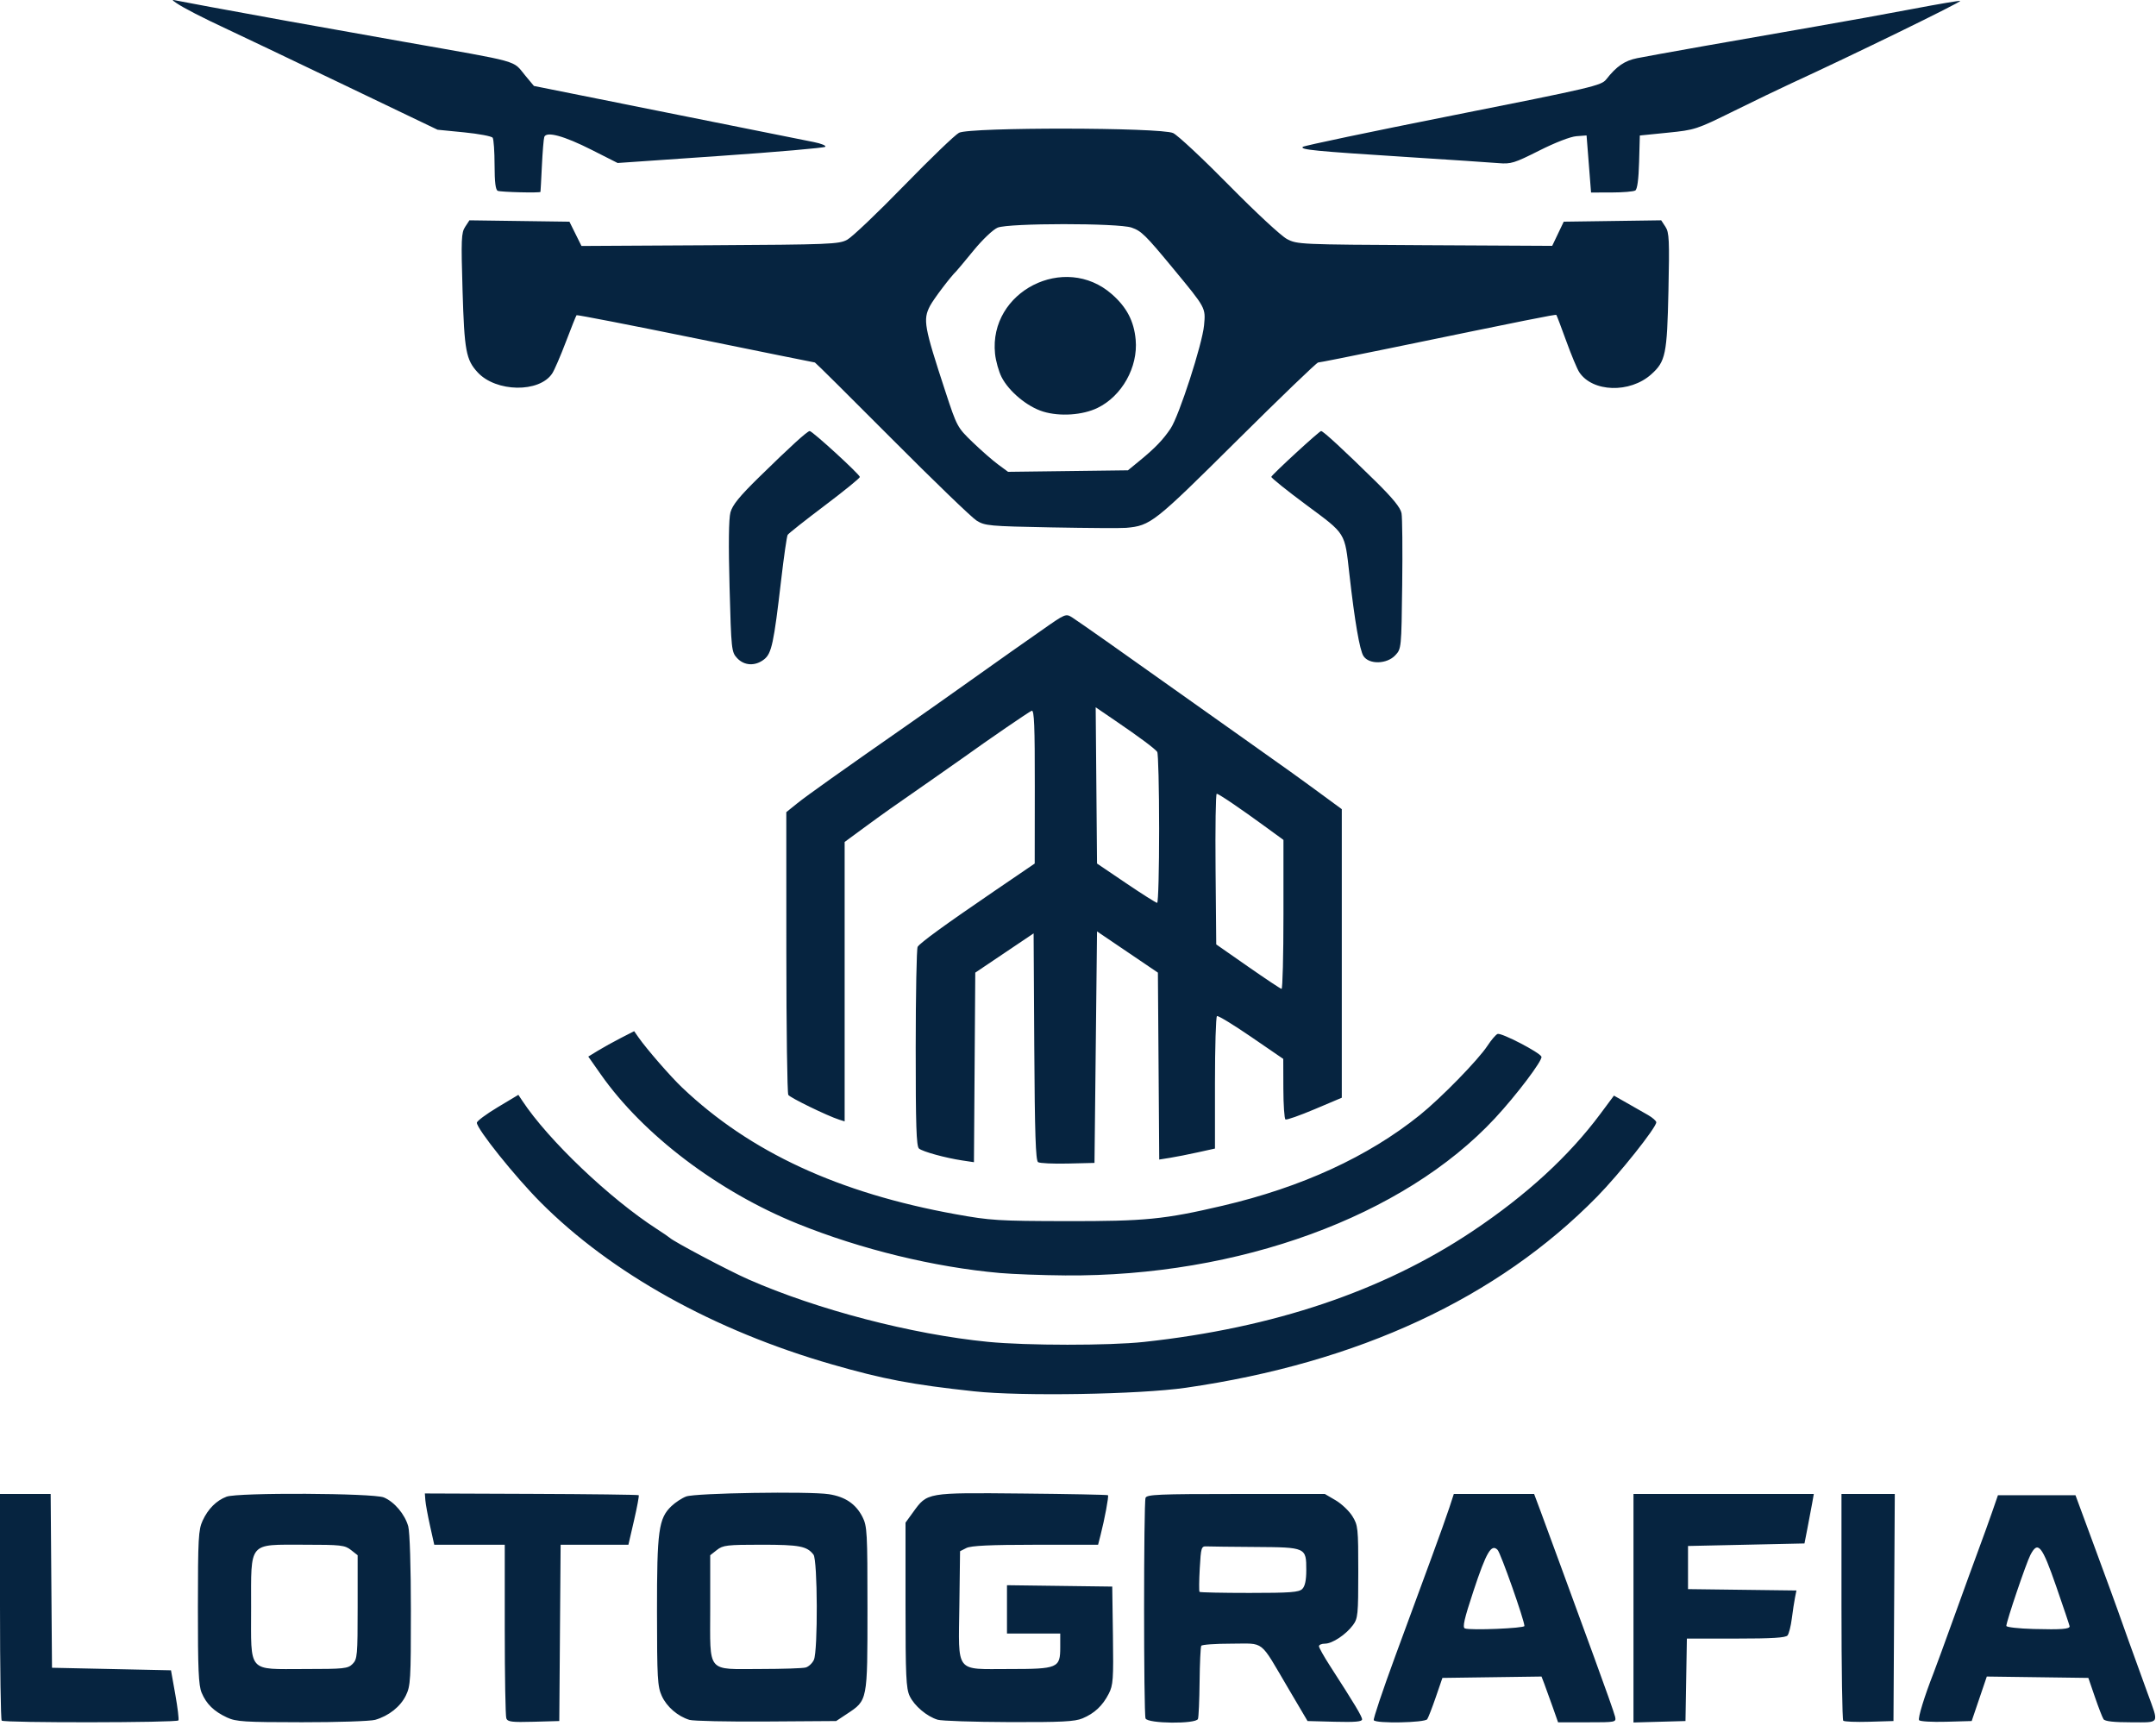
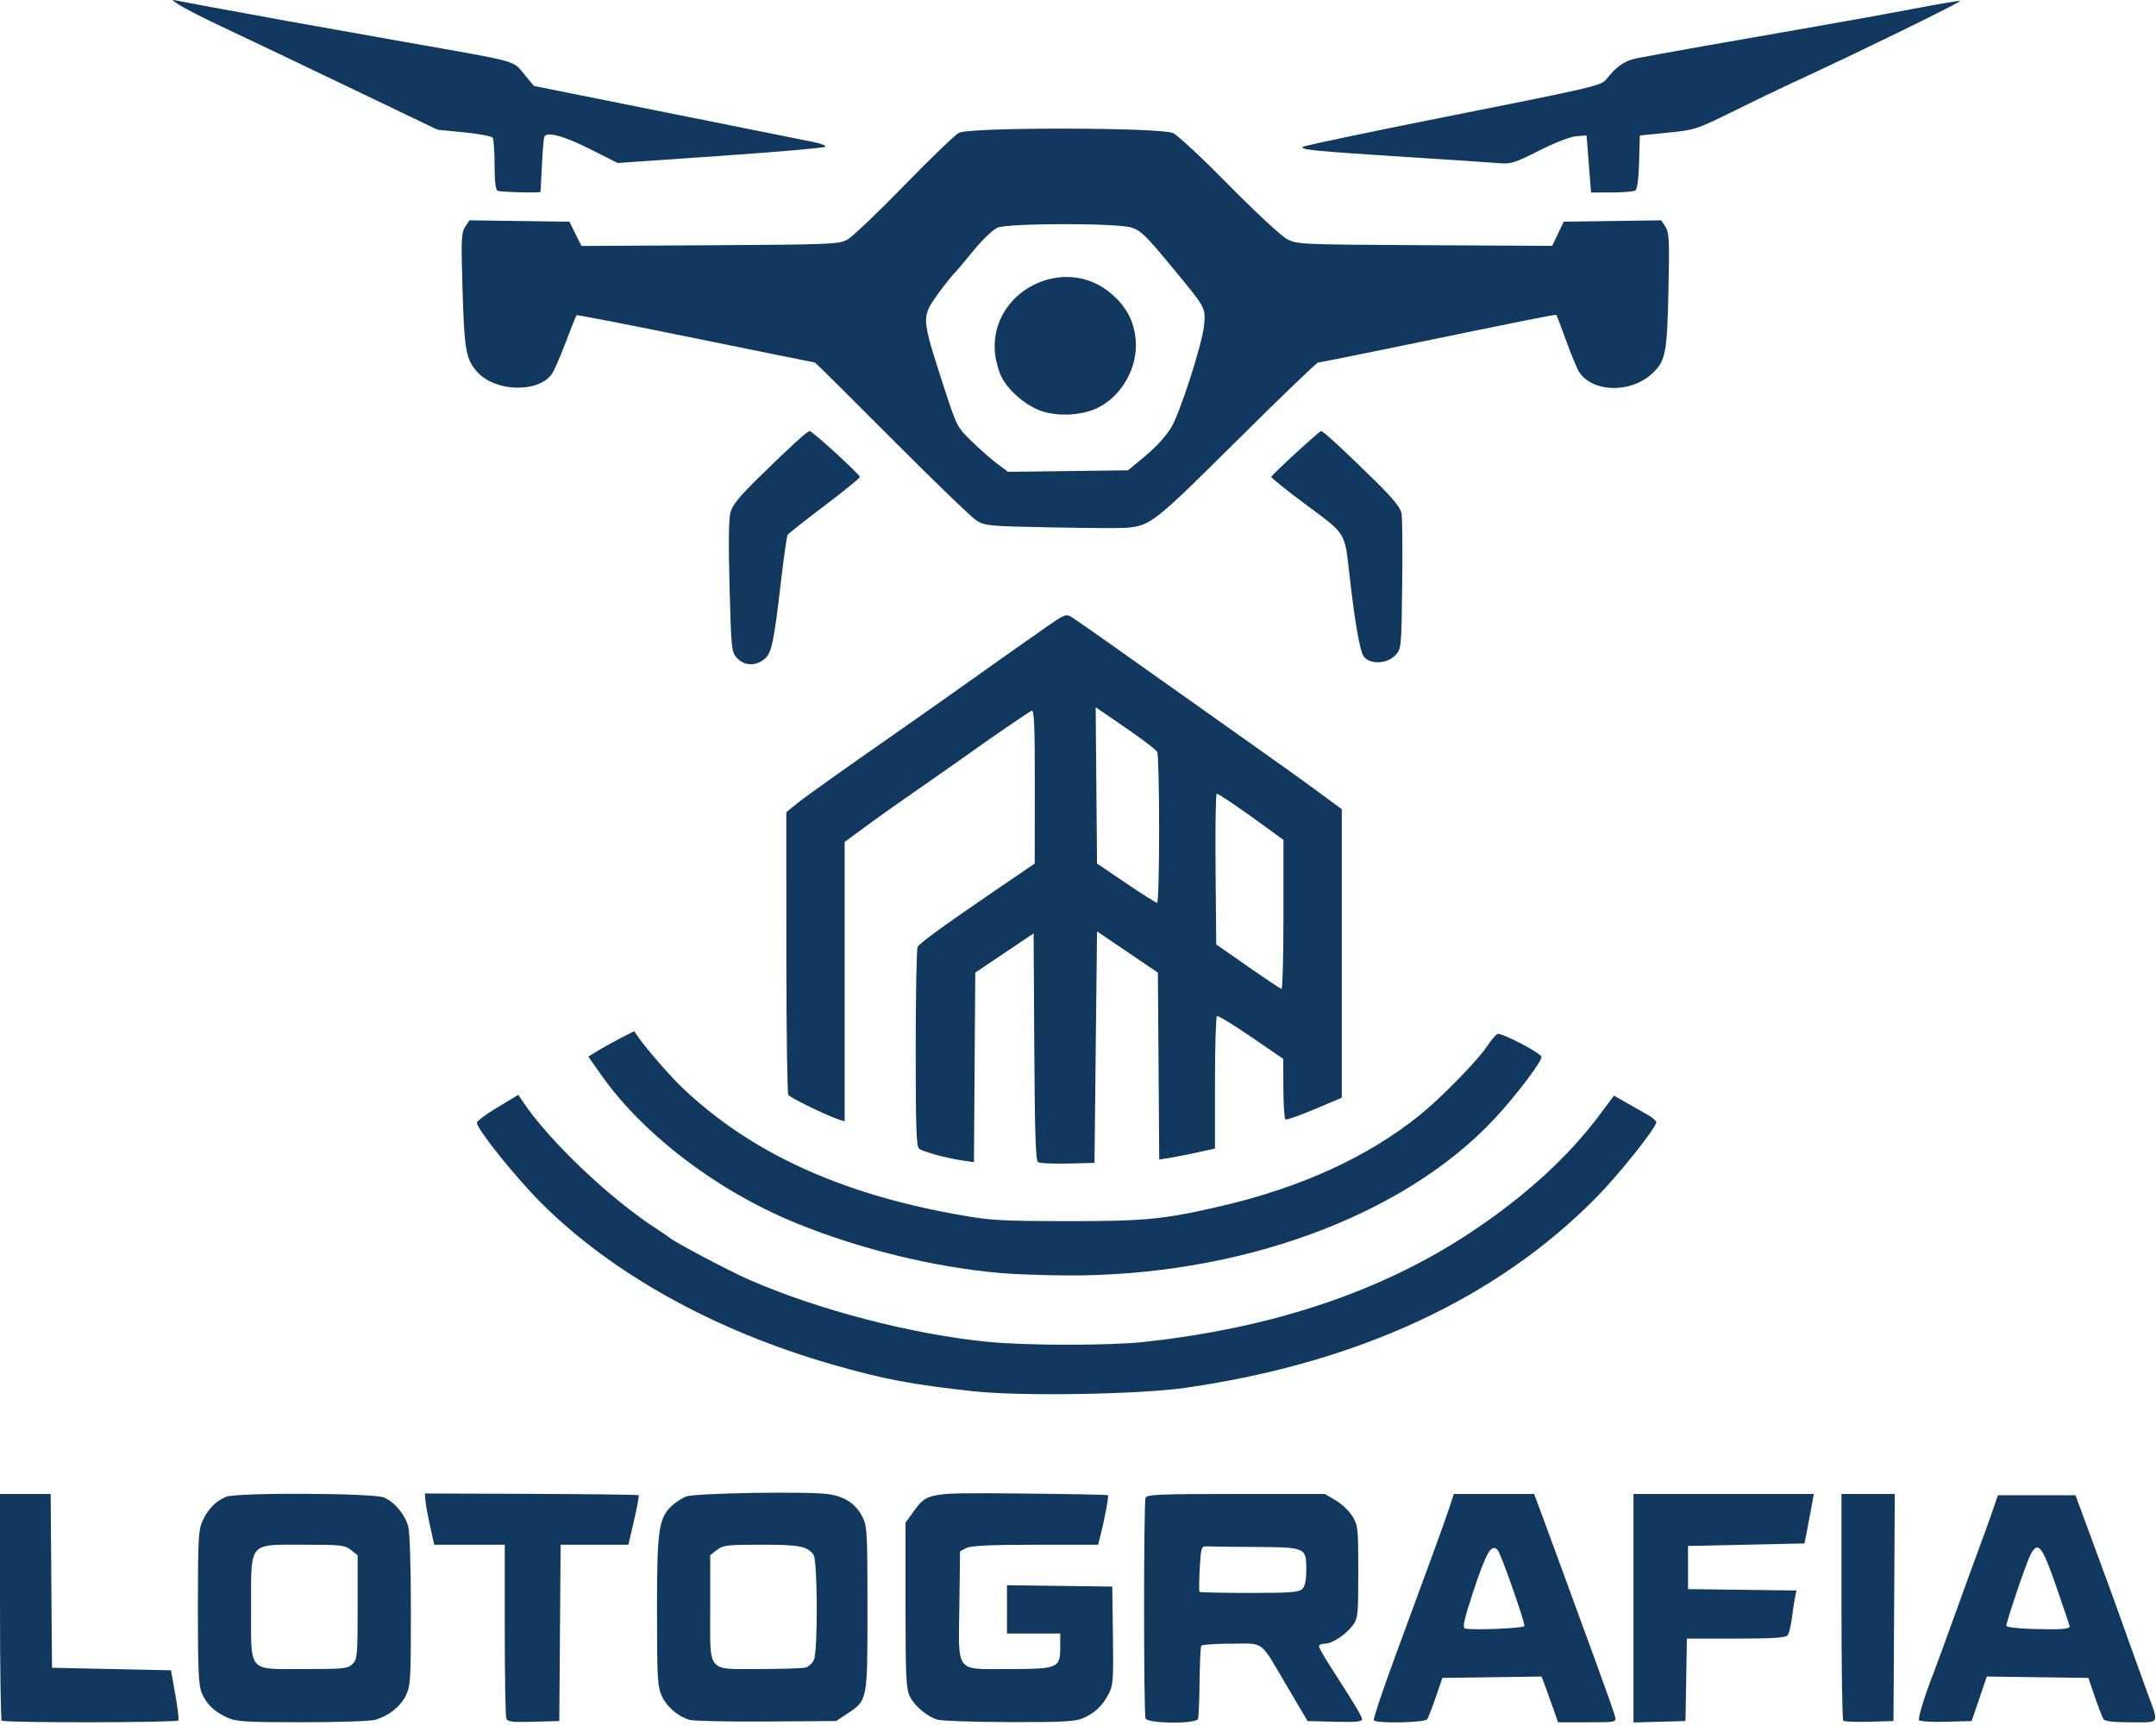
<svg xmlns="http://www.w3.org/2000/svg" version="1.1" id="svg1" width="850" height="680" viewBox="0 0 850 680" xml:space="preserve">
  <defs id="defs1" />
  <g id="g1">
-     <path style="fill:#062440;fill-opacity:1" d="M 0.667,678.217 C 0.3,677.851 0,657.601 0,633.217 v -44.333 h 9.987 9.987 l 0.263,34.25 0.263,34.25 23.456,0.5 23.456,0.5 1.695,9.5 c 0.932,5.225 1.488,9.838 1.235,10.25 -0.568,0.927 -68.75,1.008 -69.675,0.083 z M 89.5,676.982 c -5.161,-2.397 -8.142,-5.306 -10.005,-9.764 -1.217,-2.912 -1.491,-9.193 -1.473,-33.707 0.02,-27.151 0.204,-30.523 1.868,-34.128 2.136,-4.628 5.422,-7.917 9.425,-9.433 4.439,-1.682 57.89,-1.426 62.014,0.297 4.162,1.739 8.303,6.65 9.627,11.417 0.602,2.168 1.035,15.992 1.038,33.153 0.005,27.335 -0.136,29.724 -1.98,33.5 -2.154,4.412 -6.756,8.057 -12.11,9.593 -1.865,0.535 -14.87,0.963 -28.898,0.951 C 96.282,678.843 93.064,678.638 89.5,676.982 Z M 139,655.884 c 1.869,-1.869 2,-3.333 2,-22.427 v -20.427 l -2.635,-2.073 c -2.415,-1.9 -3.963,-2.073 -18.545,-2.073 -22.069,0 -20.82,-1.486 -20.82,24.766 0,26.106 -1.625,24.234 21.039,24.234 15.628,0 17.118,-0.157 18.961,-2 z m 60.62,21.452 C 199.279,676.448 199,660.682 199,642.302 v -33.418 h -13.9 -13.9 l -1.652,-7.424 c -0.908,-4.083 -1.741,-8.629 -1.85,-10.102 l -0.199,-2.678 41.975,0.161 c 23.086,0.088 42.139,0.325 42.34,0.525 0.2,0.2 -0.631,4.674 -1.849,9.941 l -2.213,9.577 h -13.364 -13.364 l -0.263,34.75 -0.263,34.75 -10.13,0.284 c -8.574,0.24 -10.225,0.035 -10.75,-1.332 z m 72.171,0.582 c -4.644,-1.438 -8.948,-5.169 -10.886,-9.435 -1.677,-3.692 -1.864,-6.983 -1.883,-33.167 -0.024,-32.045 0.629,-36.816 5.705,-41.658 1.525,-1.455 4.124,-3.157 5.774,-3.782 3.634,-1.376 48.564,-2.097 56.279,-0.904 6.441,0.997 10.627,3.828 13.244,8.957 1.849,3.625 1.977,5.968 1.974,36.166 -0.004,36.563 0.096,36.052 -8.132,41.5 l -4.213,2.79 -27.576,0.186 c -15.167,0.103 -28.794,-0.191 -30.284,-0.652 z m 45.837,-20.632 c 1.17,-0.314 2.633,-1.679 3.25,-3.033 1.604,-3.521 1.466,-39.337 -0.16,-41.455 -2.574,-3.352 -5.515,-3.913 -20.518,-3.913 -13.591,0 -15.167,0.186 -17.566,2.073 L 280,613.029 v 20.871 c 0,26.013 -1.686,23.99 19.973,23.97 8.54,-0.008 16.485,-0.271 17.656,-0.585 z m 52.057,20.582 c -4.258,-1.278 -9.209,-5.46 -11.044,-9.328 C 357.224,665.555 357,660.642 357,632.633 v -32.449 l 2.98,-4.114 c 5.659,-7.812 5.166,-7.727 43.005,-7.367 18.417,0.175 33.644,0.477 33.837,0.671 0.372,0.372 -1.323,9.464 -2.938,15.76 l -0.962,3.75 -24.711,0.015 c -17.905,0.011 -25.4,0.363 -27.211,1.279 l -2.5,1.264 -0.27,21.201 c -0.347,27.263 -1.913,25.241 19.547,25.241 19.312,0 20.223,-0.385 20.223,-8.557 v -5.443 H 407.5 397 v -9.52 -9.52 l 20.75,0.27 20.75,0.27 0.272,19.248 c 0.245,17.351 0.082,19.617 -1.653,23 -2.426,4.732 -5.624,7.73 -10.35,9.705 -3.033,1.267 -8.286,1.532 -28.986,1.462 -13.905,-0.047 -26.549,-0.466 -28.097,-0.931 z m 81.944,-0.508 c -0.763,-1.989 -0.762,-84.964 0.001,-86.954 0.508,-1.322 5.182,-1.521 35.639,-1.521 h 35.055 l 4.251,2.491 c 2.338,1.37 5.303,4.183 6.588,6.25 2.226,3.58 2.337,4.624 2.337,21.936 0,16.877 -0.15,18.379 -2.092,21 -2.796,3.773 -8.155,7.323 -11.056,7.323 -1.294,0 -2.352,0.455 -2.352,1.012 0,0.557 1.957,4.044 4.349,7.75 C 534.136,671.808 537,676.583 537,677.738 c 0,0.894 -2.83,1.139 -10.75,0.93 l -10.75,-0.284 -7.67,-13 c -11.455,-19.416 -9.011,-17.5 -22.318,-17.5 -6.267,0 -11.628,0.378 -11.913,0.84 -0.285,0.462 -0.583,6.844 -0.661,14.183 -0.078,7.339 -0.369,13.936 -0.647,14.66 -0.787,2.052 -19.869,1.86 -20.663,-0.208 z m 61.8,-51.046 C 514.499,625.242 515,622.875 515,618.884 c 0,-8.944 -0.079,-8.98 -20.071,-9.111 -9.311,-0.061 -17.941,-0.163 -19.179,-0.226 -2.137,-0.109 -2.275,0.33 -2.75,8.698 -0.275,4.847 -0.312,8.999 -0.083,9.226 0.229,0.227 9.085,0.413 19.679,0.413 16.177,0 19.514,-0.252 20.833,-1.571 z m 28.178,51.743 c -0.282,-0.456 3.53,-11.818 8.471,-25.25 4.941,-13.432 11.386,-30.947 14.323,-38.922 2.937,-7.975 6.11,-16.863 7.05,-19.75 l 1.71,-5.25 h 15.832 15.832 l 2.529,6.75 c 1.391,3.712 4.99,13.5 7.998,21.75 3.008,8.25 8.939,24.45 13.18,36 4.241,11.55 7.934,22.012 8.206,23.25 0.491,2.231 0.4,2.25 -10.988,2.25 h -11.483 l -2.199,-6.25 c -1.209,-3.438 -2.678,-7.497 -3.264,-9.021 l -1.065,-2.771 -19.536,0.271 -19.536,0.271 -2.584,7.522 c -1.421,4.137 -2.948,8.075 -3.393,8.75 -0.929,1.41 -20.235,1.775 -21.085,0.399 z M 601,640.921 c 0,-2.236 -9.341,-28.724 -10.58,-30.002 -2.446,-2.521 -4.425,0.849 -9.497,16.173 -3.656,11.046 -4.424,14.405 -3.382,14.791 2.207,0.819 23.459,-0.053 23.459,-0.963 z m 43,-7.002 v -45.035 h 35.545 35.545 l -0.665,3.75 c -0.366,2.062 -1.193,6.45 -1.839,9.75 l -1.175,6 -22.956,0.5 -22.956,0.5 v 8.5 8.5 l 21.371,0.27 21.371,0.27 -0.568,2.84 c -0.312,1.562 -0.877,5.265 -1.254,8.23 -0.377,2.965 -1.131,5.953 -1.675,6.64 -0.73,0.923 -6.054,1.25 -20.342,1.25 h -19.353 l -0.275,16.25 -0.275,16.25 -10.25,0.285 -10.25,0.285 z m 82.7,44.332 C 726.315,677.866 726,657.601 726,633.217 v -44.333 h 10.51 10.51 l -0.26,44.75 -0.26,44.75 -9.55,0.284 c -5.252,0.156 -9.865,-0.031 -10.25,-0.417 z m 29.897,-0.209 c -0.524,-0.849 2.098,-9.384 5.732,-18.658 0.862,-2.2 4.567,-12.325 8.233,-22.5 3.666,-10.175 8.006,-22.1 9.644,-26.5 1.638,-4.4 3.991,-10.925 5.229,-14.5 l 2.25,-6.5 h 15.287 15.287 l 7.936,21.5 c 4.365,11.825 8.315,22.625 8.778,24 0.821,2.438 6.58,18.439 11.698,32.5 4.547,12.491 5.106,11.5 -6.496,11.5 -6.843,0 -10.316,-0.392 -10.867,-1.228 -0.445,-0.675 -1.972,-4.613 -3.393,-8.75 l -2.584,-7.522 -20.018,-0.27 -20.018,-0.27 -2.981,8.77 -2.981,8.77 -10.087,0.284 c -5.548,0.156 -10.34,-0.126 -10.65,-0.626 z m 59.343,-37.025 c -0.033,-0.348 -2.397,-7.378 -5.254,-15.62 C 805.037,609.099 803.454,607.171 800.466,612.95 798.786,616.198 791,639.172 791,640.88 c 0,0.515 4.838,1.065 10.75,1.221 10.985,0.29 14.296,0.037 14.19,-1.083 z M 384,548.419 C 359.463,545.762 348.365,543.661 328.075,537.83 281.56,524.463 240.985,501.898 213.093,473.884 203.027,463.775 188,445.012 188,442.552 c 0,-0.654 3.683,-3.396 8.184,-6.094 l 8.184,-4.905 1.566,2.368 c 10.235,15.477 34.41,38.501 53.066,50.54 2.475,1.597 4.725,3.133 5,3.413 1.4,1.427 23.3,13.014 31,16.402 27.159,11.952 64.489,21.687 94.5,24.644 15.197,1.497 47.8,1.515 61.5,0.034 51.12,-5.528 94.18,-20.033 129.486,-43.617 21.287,-14.22 38.057,-29.607 50.496,-46.335 l 5.312,-7.144 5.103,2.898 c 2.807,1.594 6.563,3.737 8.347,4.763 1.784,1.026 3.241,2.315 3.239,2.865 -0.011,2.086 -14.577,20.381 -23.343,29.317 -39.233,39.996 -94.153,65.507 -162.139,75.314 -18.317,2.642 -64.843,3.425 -83.5,1.404 z m 10.195,-46.638 C 368.287,499.476 339.435,492.451 314.5,482.378 283.138,469.708 253.575,447.293 236.887,423.529 l -4.954,-7.054 3.783,-2.316 c 2.081,-1.274 6.149,-3.527 9.04,-5.008 l 5.257,-2.692 1.721,2.462 c 3.227,4.618 12.657,15.453 17.216,19.782 26.783,25.431 61.626,41.554 107.883,49.923 13.604,2.461 16.769,2.657 43.667,2.706 31.036,0.056 38.501,-0.68 61.5,-6.065 31.171,-7.298 57.354,-19.325 77.713,-35.697 8.393,-6.75 23.054,-21.762 26.72,-27.361 1.503,-2.296 3.3,-4.392 3.993,-4.658 1.489,-0.571 16.747,7.35 17.289,8.975 0.487,1.461 -9.855,15.146 -18.352,24.284 C 553.414,479.467 488.339,503.261 420,502.736 c -9.075,-0.07 -20.687,-0.499 -25.805,-0.955 z m 15.065,-43.697 c -0.949,-0.617 -1.301,-11.279 -1.5,-45.49 L 407.5,367.91 l -11.5,7.737 -11.5,7.737 -0.262,37.362 -0.262,37.362 -4.547,-0.682 c -6.681,-1.002 -15.622,-3.457 -17.121,-4.701 -1.036,-0.859 -1.304,-9.113 -1.292,-39.713 0.008,-21.245 0.352,-39.157 0.763,-39.804 1.028,-1.616 10.895,-8.79 30.017,-21.824 l 16.138,-11 0.033,-30.357 c 0.026,-23.889 -0.233,-30.253 -1.217,-29.871 -1.105,0.43 -17.166,11.438 -26.75,18.333 -1.925,1.385 -7.325,5.175 -12,8.423 -16.969,11.787 -19.486,13.567 -27.178,19.217 L 333,331.876 v 55.072 55.072 l -2.152,-0.683 c -4.606,-1.462 -19.343,-8.632 -20.06,-9.761 -0.417,-0.655 -0.764,-26 -0.773,-56.321 l -0.015,-55.13 4.25,-3.428 c 3.827,-3.087 17.434,-12.755 44.75,-31.796 5.225,-3.642 15.8,-11.105 23.5,-16.584 7.7,-5.479 14.969,-10.631 16.154,-11.447 1.185,-0.817 6.51,-4.549 11.835,-8.294 9.653,-6.789 9.689,-6.804 12.346,-5.109 2.584,1.649 21.663,15.075 40.464,28.476 5.06,3.607 17.076,12.122 26.701,18.922 17.231,12.174 21.862,15.497 33.25,23.862 l 5.75,4.223 v 56.871 56.871 l -10.706,4.529 c -5.888,2.491 -11.063,4.308 -11.5,4.038 -0.437,-0.27 -0.811,-5.752 -0.832,-12.182 l -0.038,-11.691 -12.668,-8.681 c -6.968,-4.775 -13.025,-8.461 -13.462,-8.191 -0.436,0.27 -0.793,12.128 -0.793,26.351 v 25.861 l -6.75,1.492 c -3.712,0.821 -8.657,1.795 -10.988,2.166 l -4.238,0.674 -0.262,-36.836 -0.262,-36.836 -12,-8.127 -12,-8.127 -0.5,45.627 -0.5,45.627 -10.5,0.253 c -5.775,0.139 -11.058,-0.11 -11.74,-0.553 z M 506,360.479 v -29.405 l -6.75,-4.928 c -10.381,-7.579 -18.761,-13.261 -19.558,-13.261 -0.397,0 -0.602,13.359 -0.457,29.687 l 0.265,29.687 12.5,8.721 c 6.875,4.797 12.838,8.763 13.25,8.813 0.412,0.05 0.75,-13.141 0.75,-29.314 z m -49.015,-33.845 c -0.008,-16.087 -0.346,-29.703 -0.75,-30.256 -0.965,-1.321 -6.909,-5.748 -16.499,-12.287 l -7.765,-5.295 0.265,30.794 0.265,30.794 11.458,7.75 c 6.302,4.263 11.814,7.75 12.25,7.75 0.436,0 0.785,-13.162 0.777,-29.25 z M 290.61,259.409 c -2.225,-2.401 -2.315,-3.241 -2.984,-28.024 -0.451,-16.699 -0.331,-26.883 0.348,-29.403 0.785,-2.915 3.535,-6.3 11.282,-13.887 12.36,-12.104 18.996,-18.148 19.966,-18.184 1.033,-0.038 19.778,17.118 19.778,18.102 0,0.45 -6.264,5.54 -13.92,11.312 -7.656,5.771 -14.199,10.944 -14.539,11.495 -0.34,0.551 -1.497,8.553 -2.57,17.783 -2.907,25.006 -3.758,28.97 -6.722,31.301 -3.487,2.743 -7.824,2.541 -10.638,-0.495 z m 246.948,-0.795 c -1.495,-2.281 -3.455,-13.653 -5.555,-32.23 -1.896,-16.769 -1.194,-15.642 -17.048,-27.398 -7.712,-5.719 -13.895,-10.688 -13.738,-11.042 0.484,-1.096 18.946,-18.061 19.634,-18.043 0.843,0.023 9.174,7.707 21.384,19.722 6.907,6.797 9.903,10.478 10.315,12.675 0.319,1.703 0.439,14.421 0.265,28.262 -0.314,25.059 -0.326,25.177 -2.74,27.745 -3.305,3.516 -10.303,3.688 -12.517,0.308 z M 414.5,207.884 c -24.573,-0.473 -26.192,-0.62 -29.5,-2.694 -1.925,-1.206 -16.97,-15.719 -33.434,-32.25 -16.464,-16.531 -30.095,-30.056 -30.292,-30.056 -0.197,0 -21.337,-4.277 -46.978,-9.504 -25.641,-5.227 -46.785,-9.34 -46.986,-9.139 -0.201,0.201 -2.087,4.907 -4.192,10.458 -2.105,5.551 -4.534,11.172 -5.398,12.49 -5.043,7.697 -22.179,7.443 -29.422,-0.436 -4.575,-4.977 -5.225,-8.505 -5.936,-32.229 -0.605,-20.185 -0.5,-22.78 1.019,-25.097 l 1.693,-2.584 19.713,0.271 19.713,0.271 2.373,4.785 2.373,4.785 50.627,-0.285 C 327.212,96.403 330.727,96.262 334,94.503 c 1.925,-1.034 11.998,-10.617 22.384,-21.294 10.386,-10.677 20.151,-20.068 21.7,-20.869 4.357,-2.253 79.66,-2.146 84.436,0.12 1.827,0.867 11.743,10.131 22.036,20.586 10.406,10.57 20.541,19.97 22.829,21.173 4.04,2.124 5.04,2.169 54.34,2.427 l 50.224,0.263 2.276,-4.763 2.276,-4.763 19.213,-0.271 19.213,-0.271 1.672,2.552 c 1.478,2.256 1.615,5.188 1.182,25.271 -0.541,25.039 -1.113,27.817 -6.773,32.884 -8.422,7.54 -23.192,7.086 -28.407,-0.873 -0.83,-1.267 -3.134,-6.793 -5.121,-12.281 -1.987,-5.488 -3.741,-10.107 -3.898,-10.264 -0.279,-0.279 -11.059,1.878 -65.988,13.204 -14.799,3.051 -27.362,5.548 -27.918,5.548 -0.556,0 -14.998,13.888 -32.093,30.863 -32.649,32.419 -33.933,33.43 -43.582,34.316 -1.925,0.177 -15.2,0.096 -29.5,-0.179 z m 34.934,-26.391 c 5.982,-4.904 9.119,-8.176 12.091,-12.609 3.314,-4.944 12.499,-33.291 13.171,-40.648 0.638,-6.986 0.794,-6.699 -12.139,-22.352 -10.951,-13.255 -12.567,-14.845 -16.436,-16.174 -5.309,-1.823 -48.489,-1.804 -52.819,0.023 -1.803,0.761 -5.933,4.686 -9.469,9 -3.449,4.208 -6.51,7.875 -6.802,8.15 -2.183,2.054 -9.034,11.098 -10.378,13.7 -2.824,5.466 -2.356,8.064 6.084,33.8 4.516,13.77 4.691,14.097 10.677,19.875 3.347,3.231 7.871,7.191 10.054,8.799 l 3.968,2.924 23.626,-0.299 23.626,-0.299 z m -38.191,-19.26 c -6.243,-1.911 -13.471,-7.915 -16.37,-13.598 -1.124,-2.203 -2.285,-6.345 -2.58,-9.203 -2.535,-24.564 27.472,-39.83 46.086,-23.445 5.855,5.154 8.692,10.591 9.358,17.937 0.978,10.785 -5.422,22.209 -15.054,26.872 -5.893,2.853 -14.853,3.454 -21.44,1.438 z M 196.25,75.222 c -0.877,-0.354 -1.255,-3.385 -1.265,-10.171 -0.008,-5.317 -0.346,-10.156 -0.75,-10.754 C 193.831,53.698 188.775,52.742 183,52.171 l -10.5,-1.037 -37,-17.733 C 115.15,23.648 94.675,13.888 90,11.712 79.815,6.972 72.225,3.067 69.5,1.167 67.583,-0.169 67.604,-0.205 70,0.301 c 2.515,0.532 17.584,3.311 43.5,8.023 7.7,1.4 27.95,5.009 45,8.02 47.929,8.464 43.384,7.201 48.653,13.52 L 210.5,33.877 263,44.405 c 28.875,5.79 54.911,11.009 57.857,11.596 2.946,0.588 4.971,1.423 4.5,1.857 C 324.886,58.292 306.275,59.907 284,61.447 l -40.5,2.801 -10.209,-5.164 C 222.317,53.534 215.361,51.647 214.576,54.009 c -0.251,0.756 -0.673,5.875 -0.937,11.375 -0.264,5.5 -0.516,10.113 -0.56,10.25 -0.15,0.471 -15.578,0.093 -16.829,-0.412 z m 430.136,-10.588 -0.886,-11.25 -4,0.302 c -2.366,0.179 -8.365,2.502 -14.683,5.685 -9.782,4.929 -11.131,5.345 -16,4.934 C 587.893,64.058 571.55,62.965 554.5,61.877 c -36.306,-2.318 -42.028,-2.877 -40.864,-3.995 0.475,-0.456 27.126,-6.045 59.224,-12.419 55.093,-10.941 58.475,-11.735 60.401,-14.183 4.079,-5.185 7.255,-7.36 12.199,-8.352 5.753,-1.154 40.599,-7.335 70.659,-12.532 11.209,-1.938 28.474,-5.065 38.366,-6.949 9.892,-1.884 18.139,-3.271 18.327,-3.084 0.467,0.467 -42.295,21.325 -66.797,32.582 -4.116,1.891 -14.241,6.771 -22.5,10.844 -14.691,7.245 -15.254,7.43 -26.016,8.512 l -11,1.107 -0.287,10.452 c -0.187,6.817 -0.709,10.72 -1.5,11.222 -0.667,0.424 -4.864,0.778 -9.327,0.786 l -8.114,0.015 z" id="path1" />
+     <path style="fill:#11395f;fill-opacity:1" d="M 0.667,678.217 C 0.3,677.851 0,657.601 0,633.217 v -44.333 h 9.987 9.987 l 0.263,34.25 0.263,34.25 23.456,0.5 23.456,0.5 1.695,9.5 c 0.932,5.225 1.488,9.838 1.235,10.25 -0.568,0.927 -68.75,1.008 -69.675,0.083 z M 89.5,676.982 c -5.161,-2.397 -8.142,-5.306 -10.005,-9.764 -1.217,-2.912 -1.491,-9.193 -1.473,-33.707 0.02,-27.151 0.204,-30.523 1.868,-34.128 2.136,-4.628 5.422,-7.917 9.425,-9.433 4.439,-1.682 57.89,-1.426 62.014,0.297 4.162,1.739 8.303,6.65 9.627,11.417 0.602,2.168 1.035,15.992 1.038,33.153 0.005,27.335 -0.136,29.724 -1.98,33.5 -2.154,4.412 -6.756,8.057 -12.11,9.593 -1.865,0.535 -14.87,0.963 -28.898,0.951 C 96.282,678.843 93.064,678.638 89.5,676.982 Z M 139,655.884 c 1.869,-1.869 2,-3.333 2,-22.427 v -20.427 l -2.635,-2.073 c -2.415,-1.9 -3.963,-2.073 -18.545,-2.073 -22.069,0 -20.82,-1.486 -20.82,24.766 0,26.106 -1.625,24.234 21.039,24.234 15.628,0 17.118,-0.157 18.961,-2 z m 60.62,21.452 C 199.279,676.448 199,660.682 199,642.302 v -33.418 h -13.9 -13.9 l -1.652,-7.424 c -0.908,-4.083 -1.741,-8.629 -1.85,-10.102 l -0.199,-2.678 41.975,0.161 c 23.086,0.088 42.139,0.325 42.34,0.525 0.2,0.2 -0.631,4.674 -1.849,9.941 l -2.213,9.577 h -13.364 -13.364 l -0.263,34.75 -0.263,34.75 -10.13,0.284 c -8.574,0.24 -10.225,0.035 -10.75,-1.332 z m 72.171,0.582 c -4.644,-1.438 -8.948,-5.169 -10.886,-9.435 -1.677,-3.692 -1.864,-6.983 -1.883,-33.167 -0.024,-32.045 0.629,-36.816 5.705,-41.658 1.525,-1.455 4.124,-3.157 5.774,-3.782 3.634,-1.376 48.564,-2.097 56.279,-0.904 6.441,0.997 10.627,3.828 13.244,8.957 1.849,3.625 1.977,5.968 1.974,36.166 -0.004,36.563 0.096,36.052 -8.132,41.5 l -4.213,2.79 -27.576,0.186 c -15.167,0.103 -28.794,-0.191 -30.284,-0.652 z m 45.837,-20.632 c 1.17,-0.314 2.633,-1.679 3.25,-3.033 1.604,-3.521 1.466,-39.337 -0.16,-41.455 -2.574,-3.352 -5.515,-3.913 -20.518,-3.913 -13.591,0 -15.167,0.186 -17.566,2.073 L 280,613.029 v 20.871 c 0,26.013 -1.686,23.99 19.973,23.97 8.54,-0.008 16.485,-0.271 17.656,-0.585 z m 52.057,20.582 c -4.258,-1.278 -9.209,-5.46 -11.044,-9.328 C 357.224,665.555 357,660.642 357,632.633 v -32.449 l 2.98,-4.114 c 5.659,-7.812 5.166,-7.727 43.005,-7.367 18.417,0.175 33.644,0.477 33.837,0.671 0.372,0.372 -1.323,9.464 -2.938,15.76 l -0.962,3.75 -24.711,0.015 c -17.905,0.011 -25.4,0.363 -27.211,1.279 l -2.5,1.264 -0.27,21.201 c -0.347,27.263 -1.913,25.241 19.547,25.241 19.312,0 20.223,-0.385 20.223,-8.557 v -5.443 H 407.5 397 v -9.52 -9.52 l 20.75,0.27 20.75,0.27 0.272,19.248 c 0.245,17.351 0.082,19.617 -1.653,23 -2.426,4.732 -5.624,7.73 -10.35,9.705 -3.033,1.267 -8.286,1.532 -28.986,1.462 -13.905,-0.047 -26.549,-0.466 -28.097,-0.931 z m 81.944,-0.508 c -0.763,-1.989 -0.762,-84.964 0.001,-86.954 0.508,-1.322 5.182,-1.521 35.639,-1.521 h 35.055 l 4.251,2.491 c 2.338,1.37 5.303,4.183 6.588,6.25 2.226,3.58 2.337,4.624 2.337,21.936 0,16.877 -0.15,18.379 -2.092,21 -2.796,3.773 -8.155,7.323 -11.056,7.323 -1.294,0 -2.352,0.455 -2.352,1.012 0,0.557 1.957,4.044 4.349,7.75 C 534.136,671.808 537,676.583 537,677.738 c 0,0.894 -2.83,1.139 -10.75,0.93 l -10.75,-0.284 -7.67,-13 c -11.455,-19.416 -9.011,-17.5 -22.318,-17.5 -6.267,0 -11.628,0.378 -11.913,0.84 -0.285,0.462 -0.583,6.844 -0.661,14.183 -0.078,7.339 -0.369,13.936 -0.647,14.66 -0.787,2.052 -19.869,1.86 -20.663,-0.208 z m 61.8,-51.046 C 514.499,625.242 515,622.875 515,618.884 c 0,-8.944 -0.079,-8.98 -20.071,-9.111 -9.311,-0.061 -17.941,-0.163 -19.179,-0.226 -2.137,-0.109 -2.275,0.33 -2.75,8.698 -0.275,4.847 -0.312,8.999 -0.083,9.226 0.229,0.227 9.085,0.413 19.679,0.413 16.177,0 19.514,-0.252 20.833,-1.571 z m 28.178,51.743 c -0.282,-0.456 3.53,-11.818 8.471,-25.25 4.941,-13.432 11.386,-30.947 14.323,-38.922 2.937,-7.975 6.11,-16.863 7.05,-19.75 l 1.71,-5.25 h 15.832 15.832 l 2.529,6.75 c 1.391,3.712 4.99,13.5 7.998,21.75 3.008,8.25 8.939,24.45 13.18,36 4.241,11.55 7.934,22.012 8.206,23.25 0.491,2.231 0.4,2.25 -10.988,2.25 h -11.483 l -2.199,-6.25 c -1.209,-3.438 -2.678,-7.497 -3.264,-9.021 l -1.065,-2.771 -19.536,0.271 -19.536,0.271 -2.584,7.522 c -1.421,4.137 -2.948,8.075 -3.393,8.75 -0.929,1.41 -20.235,1.775 -21.085,0.399 z M 601,640.921 c 0,-2.236 -9.341,-28.724 -10.58,-30.002 -2.446,-2.521 -4.425,0.849 -9.497,16.173 -3.656,11.046 -4.424,14.405 -3.382,14.791 2.207,0.819 23.459,-0.053 23.459,-0.963 z m 43,-7.002 v -45.035 h 35.545 35.545 l -0.665,3.75 c -0.366,2.062 -1.193,6.45 -1.839,9.75 l -1.175,6 -22.956,0.5 -22.956,0.5 v 8.5 8.5 l 21.371,0.27 21.371,0.27 -0.568,2.84 c -0.312,1.562 -0.877,5.265 -1.254,8.23 -0.377,2.965 -1.131,5.953 -1.675,6.64 -0.73,0.923 -6.054,1.25 -20.342,1.25 h -19.353 l -0.275,16.25 -0.275,16.25 -10.25,0.285 -10.25,0.285 z m 82.7,44.332 C 726.315,677.866 726,657.601 726,633.217 v -44.333 h 10.51 10.51 l -0.26,44.75 -0.26,44.75 -9.55,0.284 c -5.252,0.156 -9.865,-0.031 -10.25,-0.417 z m 29.897,-0.209 c -0.524,-0.849 2.098,-9.384 5.732,-18.658 0.862,-2.2 4.567,-12.325 8.233,-22.5 3.666,-10.175 8.006,-22.1 9.644,-26.5 1.638,-4.4 3.991,-10.925 5.229,-14.5 l 2.25,-6.5 h 15.287 15.287 l 7.936,21.5 c 4.365,11.825 8.315,22.625 8.778,24 0.821,2.438 6.58,18.439 11.698,32.5 4.547,12.491 5.106,11.5 -6.496,11.5 -6.843,0 -10.316,-0.392 -10.867,-1.228 -0.445,-0.675 -1.972,-4.613 -3.393,-8.75 l -2.584,-7.522 -20.018,-0.27 -20.018,-0.27 -2.981,8.77 -2.981,8.77 -10.087,0.284 c -5.548,0.156 -10.34,-0.126 -10.65,-0.626 z m 59.343,-37.025 c -0.033,-0.348 -2.397,-7.378 -5.254,-15.62 C 805.037,609.099 803.454,607.171 800.466,612.95 798.786,616.198 791,639.172 791,640.88 c 0,0.515 4.838,1.065 10.75,1.221 10.985,0.29 14.296,0.037 14.19,-1.083 z M 384,548.419 C 359.463,545.762 348.365,543.661 328.075,537.83 281.56,524.463 240.985,501.898 213.093,473.884 203.027,463.775 188,445.012 188,442.552 c 0,-0.654 3.683,-3.396 8.184,-6.094 l 8.184,-4.905 1.566,2.368 c 10.235,15.477 34.41,38.501 53.066,50.54 2.475,1.597 4.725,3.133 5,3.413 1.4,1.427 23.3,13.014 31,16.402 27.159,11.952 64.489,21.687 94.5,24.644 15.197,1.497 47.8,1.515 61.5,0.034 51.12,-5.528 94.18,-20.033 129.486,-43.617 21.287,-14.22 38.057,-29.607 50.496,-46.335 l 5.312,-7.144 5.103,2.898 c 2.807,1.594 6.563,3.737 8.347,4.763 1.784,1.026 3.241,2.315 3.239,2.865 -0.011,2.086 -14.577,20.381 -23.343,29.317 -39.233,39.996 -94.153,65.507 -162.139,75.314 -18.317,2.642 -64.843,3.425 -83.5,1.404 z m 10.195,-46.638 C 368.287,499.476 339.435,492.451 314.5,482.378 283.138,469.708 253.575,447.293 236.887,423.529 l -4.954,-7.054 3.783,-2.316 c 2.081,-1.274 6.149,-3.527 9.04,-5.008 l 5.257,-2.692 1.721,2.462 c 3.227,4.618 12.657,15.453 17.216,19.782 26.783,25.431 61.626,41.554 107.883,49.923 13.604,2.461 16.769,2.657 43.667,2.706 31.036,0.056 38.501,-0.68 61.5,-6.065 31.171,-7.298 57.354,-19.325 77.713,-35.697 8.393,-6.75 23.054,-21.762 26.72,-27.361 1.503,-2.296 3.3,-4.392 3.993,-4.658 1.489,-0.571 16.747,7.35 17.289,8.975 0.487,1.461 -9.855,15.146 -18.352,24.284 C 553.414,479.467 488.339,503.261 420,502.736 c -9.075,-0.07 -20.687,-0.499 -25.805,-0.955 z m 15.065,-43.697 c -0.949,-0.617 -1.301,-11.279 -1.5,-45.49 L 407.5,367.91 l -11.5,7.737 -11.5,7.737 -0.262,37.362 -0.262,37.362 -4.547,-0.682 c -6.681,-1.002 -15.622,-3.457 -17.121,-4.701 -1.036,-0.859 -1.304,-9.113 -1.292,-39.713 0.008,-21.245 0.352,-39.157 0.763,-39.804 1.028,-1.616 10.895,-8.79 30.017,-21.824 l 16.138,-11 0.033,-30.357 c 0.026,-23.889 -0.233,-30.253 -1.217,-29.871 -1.105,0.43 -17.166,11.438 -26.75,18.333 -1.925,1.385 -7.325,5.175 -12,8.423 -16.969,11.787 -19.486,13.567 -27.178,19.217 L 333,331.876 v 55.072 55.072 l -2.152,-0.683 c -4.606,-1.462 -19.343,-8.632 -20.06,-9.761 -0.417,-0.655 -0.764,-26 -0.773,-56.321 l -0.015,-55.13 4.25,-3.428 c 3.827,-3.087 17.434,-12.755 44.75,-31.796 5.225,-3.642 15.8,-11.105 23.5,-16.584 7.7,-5.479 14.969,-10.631 16.154,-11.447 1.185,-0.817 6.51,-4.549 11.835,-8.294 9.653,-6.789 9.689,-6.804 12.346,-5.109 2.584,1.649 21.663,15.075 40.464,28.476 5.06,3.607 17.076,12.122 26.701,18.922 17.231,12.174 21.862,15.497 33.25,23.862 l 5.75,4.223 v 56.871 56.871 l -10.706,4.529 c -5.888,2.491 -11.063,4.308 -11.5,4.038 -0.437,-0.27 -0.811,-5.752 -0.832,-12.182 l -0.038,-11.691 -12.668,-8.681 c -6.968,-4.775 -13.025,-8.461 -13.462,-8.191 -0.436,0.27 -0.793,12.128 -0.793,26.351 v 25.861 l -6.75,1.492 c -3.712,0.821 -8.657,1.795 -10.988,2.166 l -4.238,0.674 -0.262,-36.836 -0.262,-36.836 -12,-8.127 -12,-8.127 -0.5,45.627 -0.5,45.627 -10.5,0.253 c -5.775,0.139 -11.058,-0.11 -11.74,-0.553 z M 506,360.479 v -29.405 l -6.75,-4.928 c -10.381,-7.579 -18.761,-13.261 -19.558,-13.261 -0.397,0 -0.602,13.359 -0.457,29.687 l 0.265,29.687 12.5,8.721 c 6.875,4.797 12.838,8.763 13.25,8.813 0.412,0.05 0.75,-13.141 0.75,-29.314 z m -49.015,-33.845 c -0.008,-16.087 -0.346,-29.703 -0.75,-30.256 -0.965,-1.321 -6.909,-5.748 -16.499,-12.287 l -7.765,-5.295 0.265,30.794 0.265,30.794 11.458,7.75 c 6.302,4.263 11.814,7.75 12.25,7.75 0.436,0 0.785,-13.162 0.777,-29.25 z M 290.61,259.409 c -2.225,-2.401 -2.315,-3.241 -2.984,-28.024 -0.451,-16.699 -0.331,-26.883 0.348,-29.403 0.785,-2.915 3.535,-6.3 11.282,-13.887 12.36,-12.104 18.996,-18.148 19.966,-18.184 1.033,-0.038 19.778,17.118 19.778,18.102 0,0.45 -6.264,5.54 -13.92,11.312 -7.656,5.771 -14.199,10.944 -14.539,11.495 -0.34,0.551 -1.497,8.553 -2.57,17.783 -2.907,25.006 -3.758,28.97 -6.722,31.301 -3.487,2.743 -7.824,2.541 -10.638,-0.495 z m 246.948,-0.795 c -1.495,-2.281 -3.455,-13.653 -5.555,-32.23 -1.896,-16.769 -1.194,-15.642 -17.048,-27.398 -7.712,-5.719 -13.895,-10.688 -13.738,-11.042 0.484,-1.096 18.946,-18.061 19.634,-18.043 0.843,0.023 9.174,7.707 21.384,19.722 6.907,6.797 9.903,10.478 10.315,12.675 0.319,1.703 0.439,14.421 0.265,28.262 -0.314,25.059 -0.326,25.177 -2.74,27.745 -3.305,3.516 -10.303,3.688 -12.517,0.308 z M 414.5,207.884 c -24.573,-0.473 -26.192,-0.62 -29.5,-2.694 -1.925,-1.206 -16.97,-15.719 -33.434,-32.25 -16.464,-16.531 -30.095,-30.056 -30.292,-30.056 -0.197,0 -21.337,-4.277 -46.978,-9.504 -25.641,-5.227 -46.785,-9.34 -46.986,-9.139 -0.201,0.201 -2.087,4.907 -4.192,10.458 -2.105,5.551 -4.534,11.172 -5.398,12.49 -5.043,7.697 -22.179,7.443 -29.422,-0.436 -4.575,-4.977 -5.225,-8.505 -5.936,-32.229 -0.605,-20.185 -0.5,-22.78 1.019,-25.097 l 1.693,-2.584 19.713,0.271 19.713,0.271 2.373,4.785 2.373,4.785 50.627,-0.285 C 327.212,96.403 330.727,96.262 334,94.503 c 1.925,-1.034 11.998,-10.617 22.384,-21.294 10.386,-10.677 20.151,-20.068 21.7,-20.869 4.357,-2.253 79.66,-2.146 84.436,0.12 1.827,0.867 11.743,10.131 22.036,20.586 10.406,10.57 20.541,19.97 22.829,21.173 4.04,2.124 5.04,2.169 54.34,2.427 l 50.224,0.263 2.276,-4.763 2.276,-4.763 19.213,-0.271 19.213,-0.271 1.672,2.552 c 1.478,2.256 1.615,5.188 1.182,25.271 -0.541,25.039 -1.113,27.817 -6.773,32.884 -8.422,7.54 -23.192,7.086 -28.407,-0.873 -0.83,-1.267 -3.134,-6.793 -5.121,-12.281 -1.987,-5.488 -3.741,-10.107 -3.898,-10.264 -0.279,-0.279 -11.059,1.878 -65.988,13.204 -14.799,3.051 -27.362,5.548 -27.918,5.548 -0.556,0 -14.998,13.888 -32.093,30.863 -32.649,32.419 -33.933,33.43 -43.582,34.316 -1.925,0.177 -15.2,0.096 -29.5,-0.179 z m 34.934,-26.391 c 5.982,-4.904 9.119,-8.176 12.091,-12.609 3.314,-4.944 12.499,-33.291 13.171,-40.648 0.638,-6.986 0.794,-6.699 -12.139,-22.352 -10.951,-13.255 -12.567,-14.845 -16.436,-16.174 -5.309,-1.823 -48.489,-1.804 -52.819,0.023 -1.803,0.761 -5.933,4.686 -9.469,9 -3.449,4.208 -6.51,7.875 -6.802,8.15 -2.183,2.054 -9.034,11.098 -10.378,13.7 -2.824,5.466 -2.356,8.064 6.084,33.8 4.516,13.77 4.691,14.097 10.677,19.875 3.347,3.231 7.871,7.191 10.054,8.799 l 3.968,2.924 23.626,-0.299 23.626,-0.299 z m -38.191,-19.26 c -6.243,-1.911 -13.471,-7.915 -16.37,-13.598 -1.124,-2.203 -2.285,-6.345 -2.58,-9.203 -2.535,-24.564 27.472,-39.83 46.086,-23.445 5.855,5.154 8.692,10.591 9.358,17.937 0.978,10.785 -5.422,22.209 -15.054,26.872 -5.893,2.853 -14.853,3.454 -21.44,1.438 z M 196.25,75.222 c -0.877,-0.354 -1.255,-3.385 -1.265,-10.171 -0.008,-5.317 -0.346,-10.156 -0.75,-10.754 C 193.831,53.698 188.775,52.742 183,52.171 l -10.5,-1.037 -37,-17.733 C 115.15,23.648 94.675,13.888 90,11.712 79.815,6.972 72.225,3.067 69.5,1.167 67.583,-0.169 67.604,-0.205 70,0.301 c 2.515,0.532 17.584,3.311 43.5,8.023 7.7,1.4 27.95,5.009 45,8.02 47.929,8.464 43.384,7.201 48.653,13.52 L 210.5,33.877 263,44.405 c 28.875,5.79 54.911,11.009 57.857,11.596 2.946,0.588 4.971,1.423 4.5,1.857 C 324.886,58.292 306.275,59.907 284,61.447 l -40.5,2.801 -10.209,-5.164 C 222.317,53.534 215.361,51.647 214.576,54.009 c -0.251,0.756 -0.673,5.875 -0.937,11.375 -0.264,5.5 -0.516,10.113 -0.56,10.25 -0.15,0.471 -15.578,0.093 -16.829,-0.412 z m 430.136,-10.588 -0.886,-11.25 -4,0.302 c -2.366,0.179 -8.365,2.502 -14.683,5.685 -9.782,4.929 -11.131,5.345 -16,4.934 C 587.893,64.058 571.55,62.965 554.5,61.877 c -36.306,-2.318 -42.028,-2.877 -40.864,-3.995 0.475,-0.456 27.126,-6.045 59.224,-12.419 55.093,-10.941 58.475,-11.735 60.401,-14.183 4.079,-5.185 7.255,-7.36 12.199,-8.352 5.753,-1.154 40.599,-7.335 70.659,-12.532 11.209,-1.938 28.474,-5.065 38.366,-6.949 9.892,-1.884 18.139,-3.271 18.327,-3.084 0.467,0.467 -42.295,21.325 -66.797,32.582 -4.116,1.891 -14.241,6.771 -22.5,10.844 -14.691,7.245 -15.254,7.43 -26.016,8.512 l -11,1.107 -0.287,10.452 c -0.187,6.817 -0.709,10.72 -1.5,11.222 -0.667,0.424 -4.864,0.778 -9.327,0.786 l -8.114,0.015 z" id="path1" />
  </g>
</svg>
